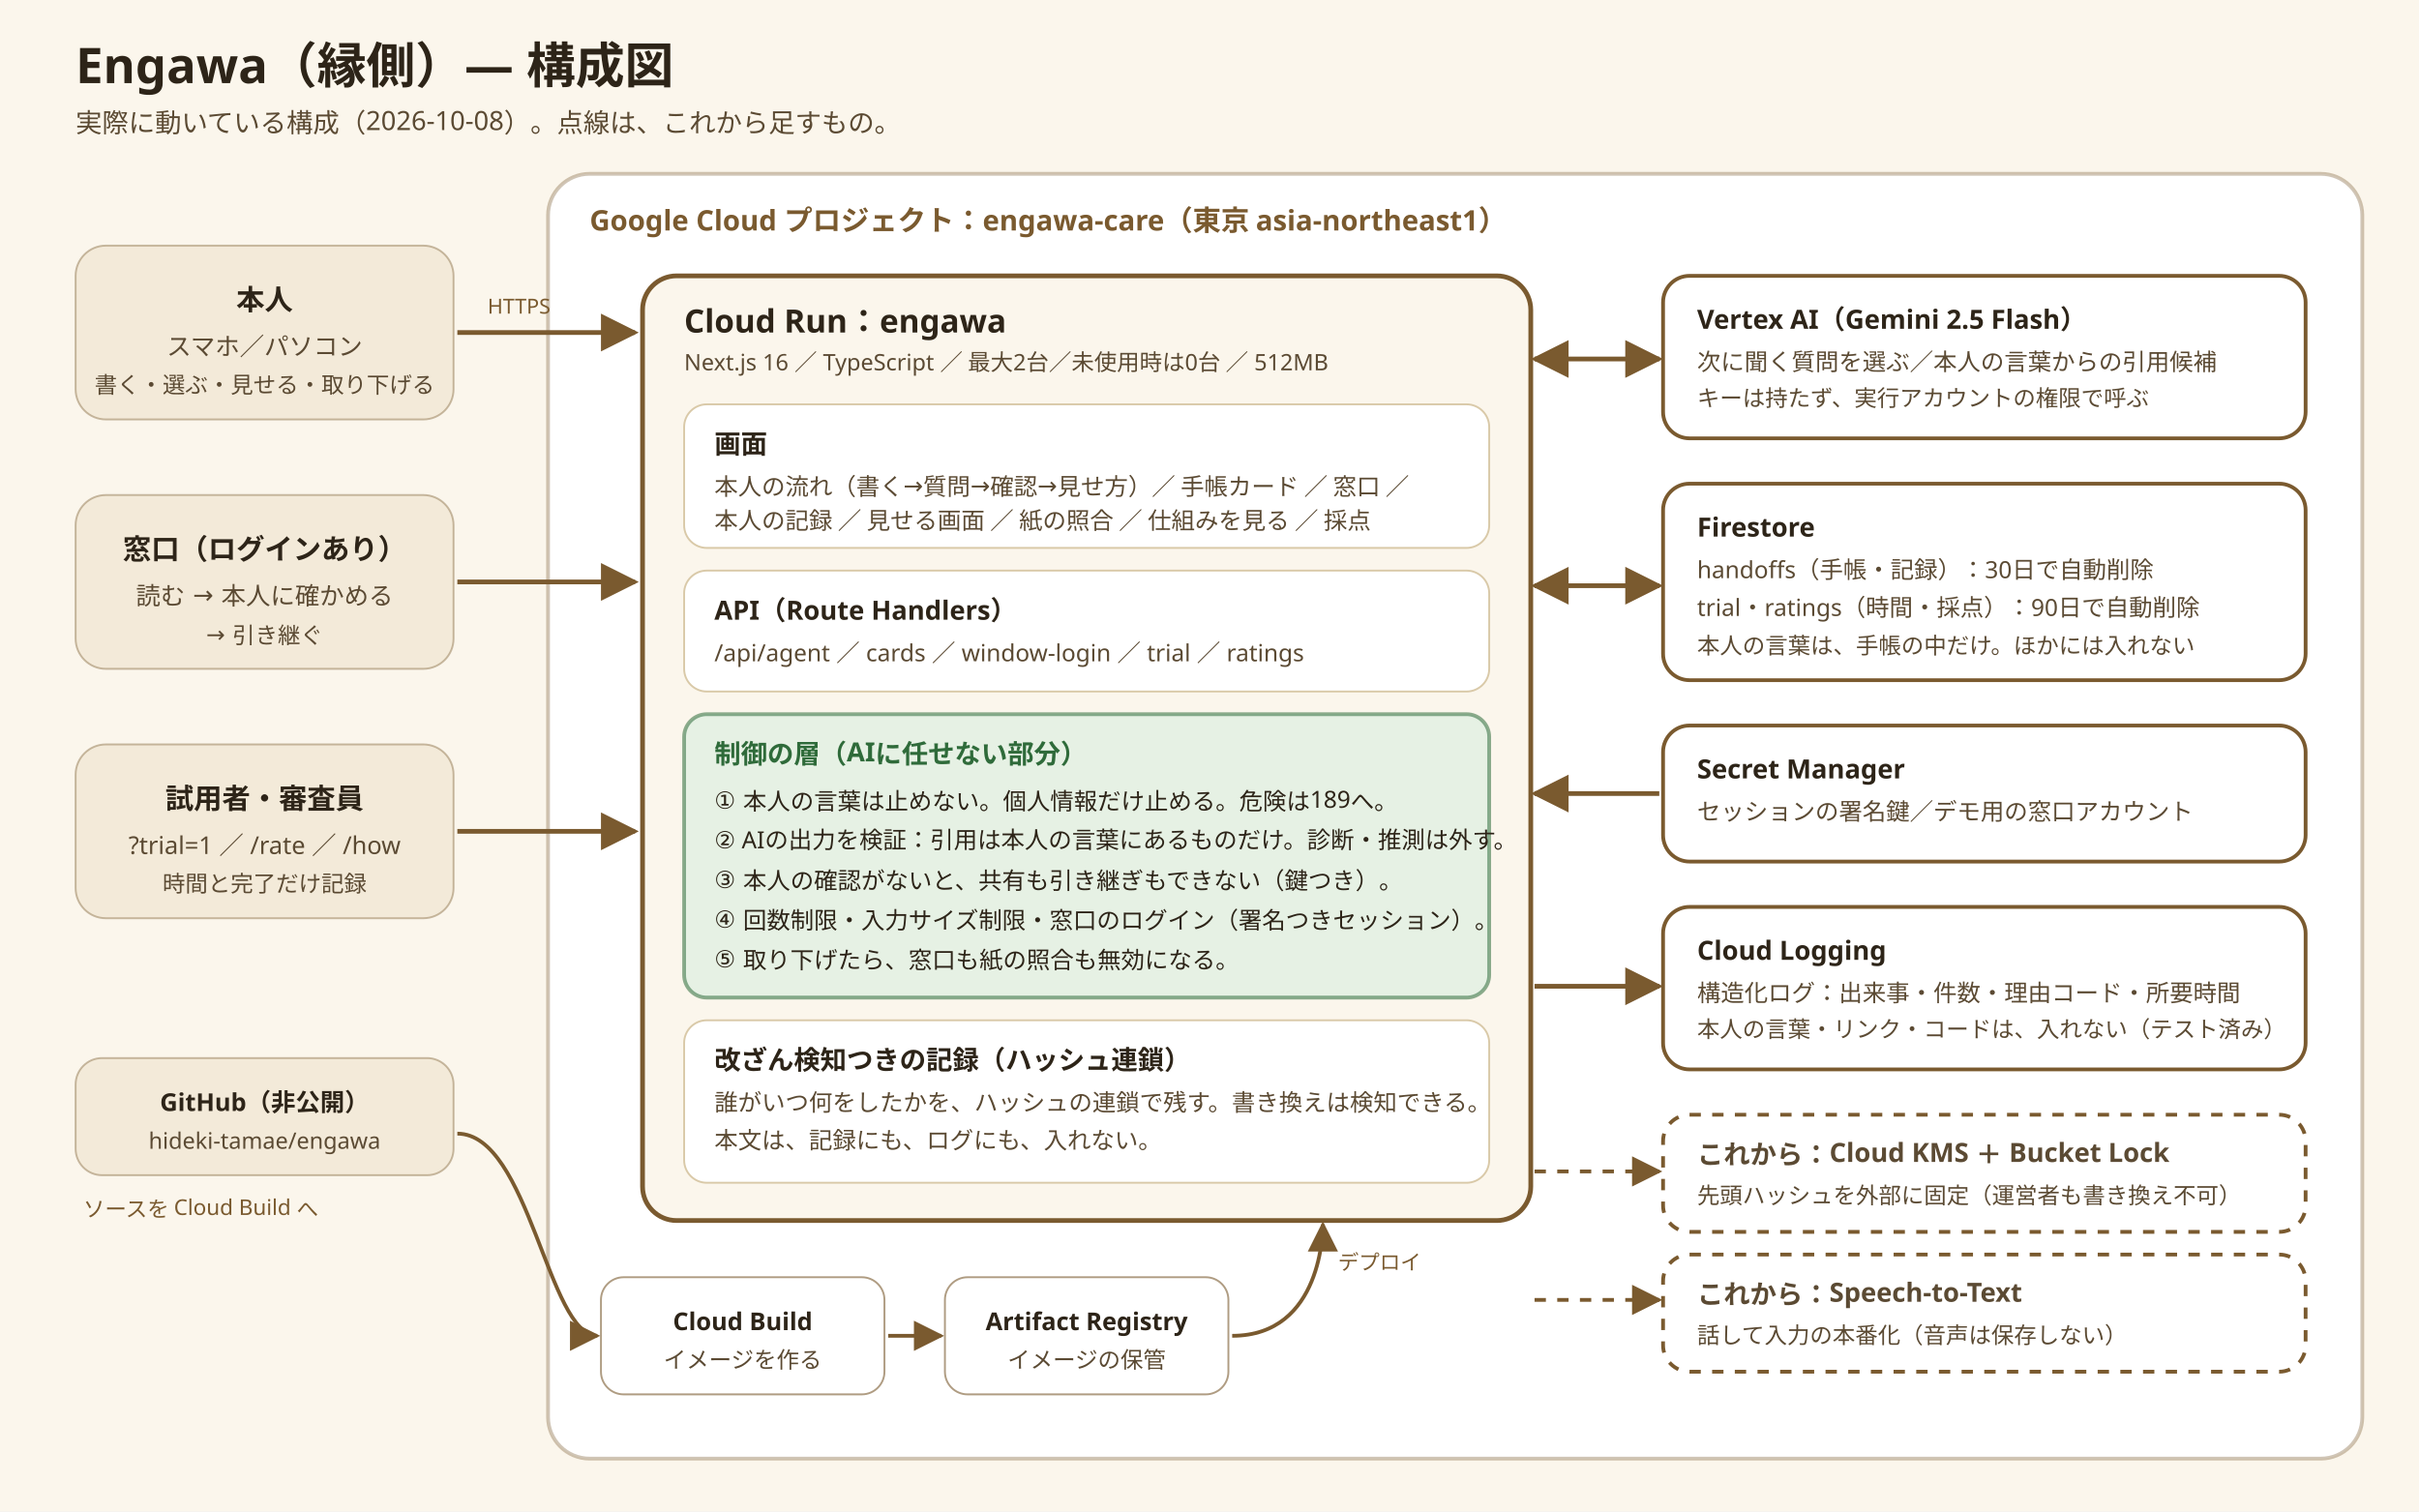
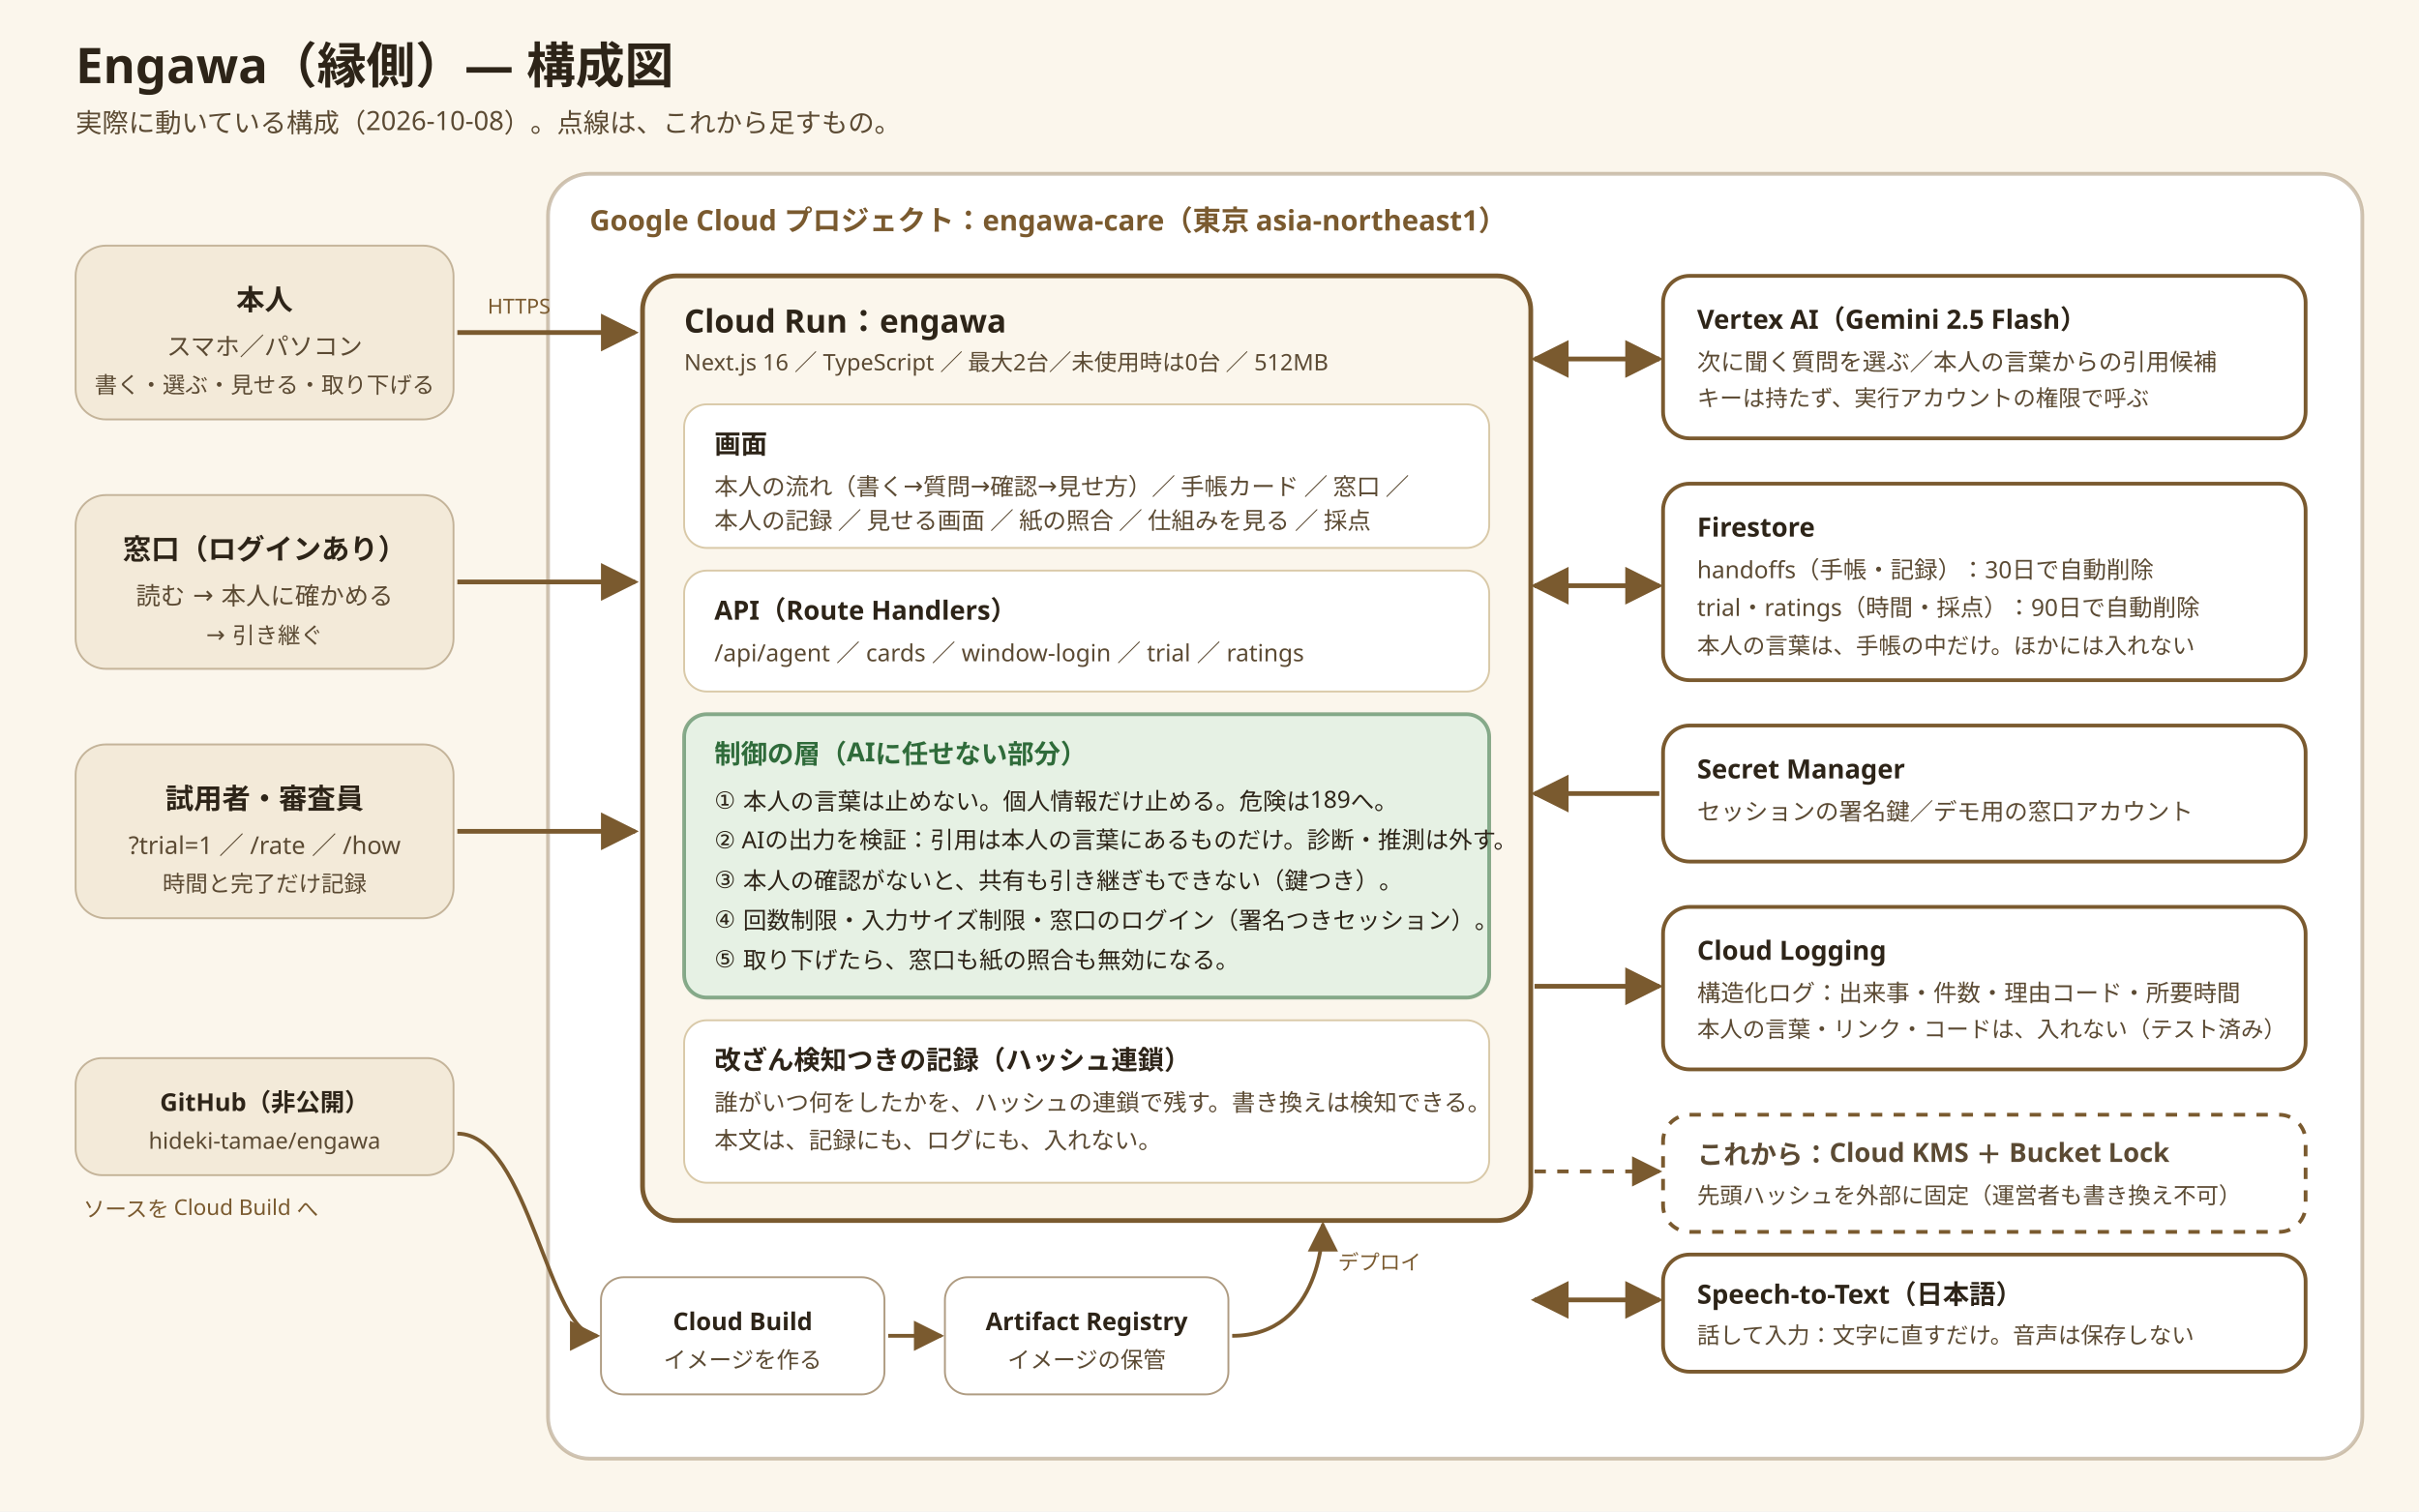
<svg xmlns="http://www.w3.org/2000/svg" viewBox="0 0 1280 800" font-family="'Hiragino Sans','Hiragino Kaku Gothic ProN','Yu Gothic','Noto Sans JP',sans-serif">
  <defs>
    <marker id="a" viewBox="0 0 10 10" refX="9" refY="5" markerWidth="8" markerHeight="8" orient="auto-start-reverse">
      <path d="M0 0L10 5L0 10z" fill="#7a5a2f" />
    </marker>
    <marker id="g" viewBox="0 0 10 10" refX="9" refY="5" markerWidth="8" markerHeight="8" orient="auto-start-reverse">
      <path d="M0 0L10 5L0 10z" fill="#2f6b3a" />
    </marker>
  </defs>
  <rect width="1280" height="800" fill="#fbf6ec" />
  <text x="40" y="44" font-size="26" font-weight="700" fill="#2d2418">Engawa（縁側）― 構成図</text>
  <text x="40" y="70" font-size="14" fill="#5b4a33">実際に動いている構成（2026-10-08）。点線は、これから足すもの。</text>
  <rect x="290" y="92" width="960" height="680" rx="22" fill="#fff" stroke="#7a5a2f" stroke-opacity=".35" stroke-width="2" />
  <text x="312" y="122" font-size="15" font-weight="700" fill="#7a5a2f">Google Cloud プロジェクト：engawa-care（東京 asia-northeast1）</text>
  <g font-size="15">
    <rect x="40" y="130" width="200" height="92" rx="16" fill="#f3ead9" stroke="#7a5a2f" stroke-opacity=".4" />
    <text x="140" y="164" text-anchor="middle" font-weight="700" fill="#2d2418">本人</text>
    <text x="140" y="188" text-anchor="middle" font-size="13" fill="#5b4a33">スマホ／パソコン</text>
    <text x="140" y="208" text-anchor="middle" font-size="12" fill="#5b4a33">書く・選ぶ・見せる・取り下げる</text>
    <rect x="40" y="262" width="200" height="92" rx="16" fill="#f3ead9" stroke="#7a5a2f" stroke-opacity=".4" />
    <text x="140" y="296" text-anchor="middle" font-weight="700" fill="#2d2418">窓口（ログインあり）</text>
    <text x="140" y="320" text-anchor="middle" font-size="13" fill="#5b4a33">読む → 本人に確かめる</text>
    <text x="140" y="340" text-anchor="middle" font-size="12" fill="#5b4a33">→ 引き継ぐ</text>
    <rect x="40" y="394" width="200" height="92" rx="16" fill="#f3ead9" stroke="#7a5a2f" stroke-opacity=".4" />
    <text x="140" y="428" text-anchor="middle" font-weight="700" fill="#2d2418">試用者・審査員</text>
    <text x="140" y="452" text-anchor="middle" font-size="13" fill="#5b4a33">?trial=1 ／ /rate ／ /how</text>
    <text x="140" y="472" text-anchor="middle" font-size="12" fill="#5b4a33">時間と完了だけ記録</text>
  </g>
  <path d="M242 176 H336" stroke="#7a5a2f" stroke-width="2.5" marker-end="url(#a)" />
  <path d="M242 308 H336" stroke="#7a5a2f" stroke-width="2.5" marker-end="url(#a)" />
  <path d="M242 440 H336" stroke="#7a5a2f" stroke-width="2.5" marker-end="url(#a)" />
  <text x="258" y="166" font-size="11" fill="#7a5a2f">HTTPS</text>
  <rect x="340" y="146" width="470" height="500" rx="18" fill="#fbf6ec" stroke="#7a5a2f" stroke-width="2.5" />
  <text x="362" y="176" font-size="17" font-weight="700" fill="#2d2418">Cloud Run：engawa</text>
  <text x="362" y="196" font-size="12" fill="#5b4a33">Next.js 16 ／ TypeScript ／ 最大2台／未使用時は0台 ／ 512MB</text>
  <rect x="362" y="214" width="426" height="76" rx="12" fill="#fff" stroke="#d9c9a8" />
  <text x="378" y="240" font-size="14" font-weight="700" fill="#2d2418">画面</text>
  <text x="378" y="262" font-size="12.5" fill="#5b4a33">本人の流れ（書く→質問→確認→見せ方）／ 手帳カード ／ 窓口 ／</text>
  <text x="378" y="280" font-size="12.5" fill="#5b4a33">本人の記録 ／ 見せる画面 ／ 紙の照合 ／ 仕組みを見る ／ 採点</text>
  <rect x="362" y="302" width="426" height="64" rx="12" fill="#fff" stroke="#d9c9a8" />
  <text x="378" y="328" font-size="14" font-weight="700" fill="#2d2418">API（Route Handlers）</text>
  <text x="378" y="350" font-size="12.5" fill="#5b4a33">/api/agent ／ cards ／ window-login ／ trial ／ ratings</text>
  <rect x="362" y="378" width="426" height="150" rx="12" fill="#e6f1e4" stroke="#2f6b3a" stroke-opacity=".55" stroke-width="2" />
  <text x="378" y="404" font-size="14" font-weight="700" fill="#2f6b3a">制御の層（AIに任せない部分）</text>
  <g font-size="12.5" fill="#2d2418">
    <text x="378" y="428">① 本人の言葉は止めない。個人情報だけ止める。危険は189へ。</text>
    <text x="378" y="449">② AIの出力を検証：引用は本人の言葉にあるものだけ。診断・推測は外す。</text>
    <text x="378" y="470">③ 本人の確認がないと、共有も引き継ぎもできない（鍵つき）。</text>
    <text x="378" y="491">④ 回数制限・入力サイズ制限・窓口のログイン（署名つきセッション）。</text>
    <text x="378" y="512">⑤ 取り下げたら、窓口も紙の照合も無効になる。</text>
  </g>
  <rect x="362" y="540" width="426" height="86" rx="12" fill="#fff" stroke="#d9c9a8" />
  <text x="378" y="566" font-size="14" font-weight="700" fill="#2d2418">改ざん検知つきの記録（ハッシュ連鎖）</text>
  <text x="378" y="588" font-size="12.5" fill="#5b4a33">誰がいつ何をしたかを、ハッシュの連鎖で残す。書き換えは検知できる。</text>
  <text x="378" y="608" font-size="12.5" fill="#5b4a33">本文は、記録にも、ログにも、入れない。</text>
  <g font-size="14">
    <rect x="880" y="146" width="340" height="86" rx="14" fill="#fff" stroke="#7a5a2f" stroke-width="2" />
    <text x="898" y="174" font-weight="700" fill="#2d2418">Vertex AI（Gemini 2.5 Flash）</text>
    <text x="898" y="196" font-size="12.5" fill="#5b4a33">次に聞く質問を選ぶ／本人の言葉からの引用候補</text>
    <text x="898" y="215" font-size="12" fill="#5b4a33">キーは持たず、実行アカウントの権限で呼ぶ</text>
    <rect x="880" y="256" width="340" height="104" rx="14" fill="#fff" stroke="#7a5a2f" stroke-width="2" />
    <text x="898" y="284" font-weight="700" fill="#2d2418">Firestore</text>
    <text x="898" y="306" font-size="12.5" fill="#5b4a33">handoffs（手帳・記録）：30日で自動削除</text>
    <text x="898" y="326" font-size="12.5" fill="#5b4a33">trial・ratings（時間・採点）：90日で自動削除</text>
    <text x="898" y="346" font-size="12" fill="#5b4a33">本人の言葉は、手帳の中だけ。ほかには入れない</text>
    <rect x="880" y="384" width="340" height="72" rx="14" fill="#fff" stroke="#7a5a2f" stroke-width="2" />
    <text x="898" y="412" font-weight="700" fill="#2d2418">Secret Manager</text>
    <text x="898" y="434" font-size="12.5" fill="#5b4a33">セッションの署名鍵／デモ用の窓口アカウント</text>
    <rect x="880" y="480" width="340" height="86" rx="14" fill="#fff" stroke="#7a5a2f" stroke-width="2" />
    <text x="898" y="508" font-weight="700" fill="#2d2418">Cloud Logging</text>
    <text x="898" y="530" font-size="12.5" fill="#5b4a33">構造化ログ：出来事・件数・理由コード・所要時間</text>
    <text x="898" y="549" font-size="12" fill="#5b4a33">本人の言葉・リンク・コードは、入れない（テスト済み）</text>
    <rect x="880" y="590" width="340" height="62" rx="14" fill="#fff" stroke="#7a5a2f" stroke-width="2" stroke-dasharray="6 6" />
    <text x="898" y="616" font-weight="700" fill="#5b4a33">これから：Cloud KMS ＋ Bucket Lock</text>
    <text x="898" y="637" font-size="12" fill="#5b4a33">先頭ハッシュを外部に固定（運営者も書き換え不可）</text>
-     <rect x="880" y="664" width="340" height="62" rx="14" fill="#fff" stroke="#7a5a2f" stroke-width="2" stroke-dasharray="6 6" />
-     <text x="898" y="690" font-weight="700" fill="#5b4a33">これから：Speech-to-Text</text>
-     <text x="898" y="711" font-size="12" fill="#5b4a33">話して入力の本番化（音声は保存しない）</text>
+     <rect x="880" y="664" width="340" height="62" rx="14" fill="#fff" stroke="#7a5a2f" stroke-width="2" />
+     <text x="898" y="690" font-weight="700" fill="#2d2418">Speech-to-Text（日本語）</text>
+     <text x="898" y="711" font-size="12" fill="#5b4a33">話して入力：文字に直すだけ。音声は保存しない</text>
  </g>
  <path d="M812 190 H878" stroke="#7a5a2f" stroke-width="2.5" marker-end="url(#a)" marker-start="url(#a)" />
  <path d="M812 310 H878" stroke="#7a5a2f" stroke-width="2.5" marker-end="url(#a)" marker-start="url(#a)" />
  <path d="M878 420 H812" stroke="#7a5a2f" stroke-width="2.5" marker-end="url(#a)" />
  <path d="M812 522 H878" stroke="#7a5a2f" stroke-width="2.5" marker-end="url(#a)" />
  <path d="M812 620 H878" stroke="#7a5a2f" stroke-width="2" stroke-dasharray="6 6" marker-end="url(#a)" />
-   <path d="M812 688 H878" stroke="#7a5a2f" stroke-width="2" stroke-dasharray="6 6" marker-end="url(#a)" />
+   <path d="M812 688 H878" stroke="#7a5a2f" stroke-width="2.5" marker-end="url(#a)" marker-start="url(#a)" />
  <g font-size="13">
    <rect x="40" y="560" width="200" height="62" rx="14" fill="#f3ead9" stroke="#7a5a2f" stroke-opacity=".4" />
    <text x="140" y="588" text-anchor="middle" font-weight="700" fill="#2d2418">GitHub（非公開）</text>
    <text x="140" y="608" text-anchor="middle" font-size="12" fill="#5b4a33">hideki-tamae/engawa</text>
    <rect x="318" y="676" width="150" height="62" rx="12" fill="#fff" stroke="#7a5a2f" stroke-opacity=".6" />
    <text x="393" y="704" text-anchor="middle" font-weight="700" fill="#2d2418">Cloud Build</text>
    <text x="393" y="724" text-anchor="middle" font-size="12" fill="#5b4a33">イメージを作る</text>
    <rect x="500" y="676" width="150" height="62" rx="12" fill="#fff" stroke="#7a5a2f" stroke-opacity=".6" />
    <text x="575" y="704" text-anchor="middle" font-weight="700" fill="#2d2418">Artifact Registry</text>
    <text x="575" y="724" text-anchor="middle" font-size="12" fill="#5b4a33">イメージの保管</text>
  </g>
  <path d="M242 600 C 280 600, 290 707, 316 707" fill="none" stroke="#7a5a2f" stroke-width="2" marker-end="url(#a)" />
  <text x="44" y="644" font-size="11.5" fill="#7a5a2f">ソースを Cloud Build へ</text>
  <path d="M470 707 H498" stroke="#7a5a2f" stroke-width="2" marker-end="url(#a)" />
  <path d="M652 707 C 700 707, 700 650, 700 648" fill="none" stroke="#7a5a2f" stroke-width="2" marker-end="url(#a)" />
  <text x="708" y="672" font-size="11" fill="#7a5a2f">デプロイ</text>
</svg>
